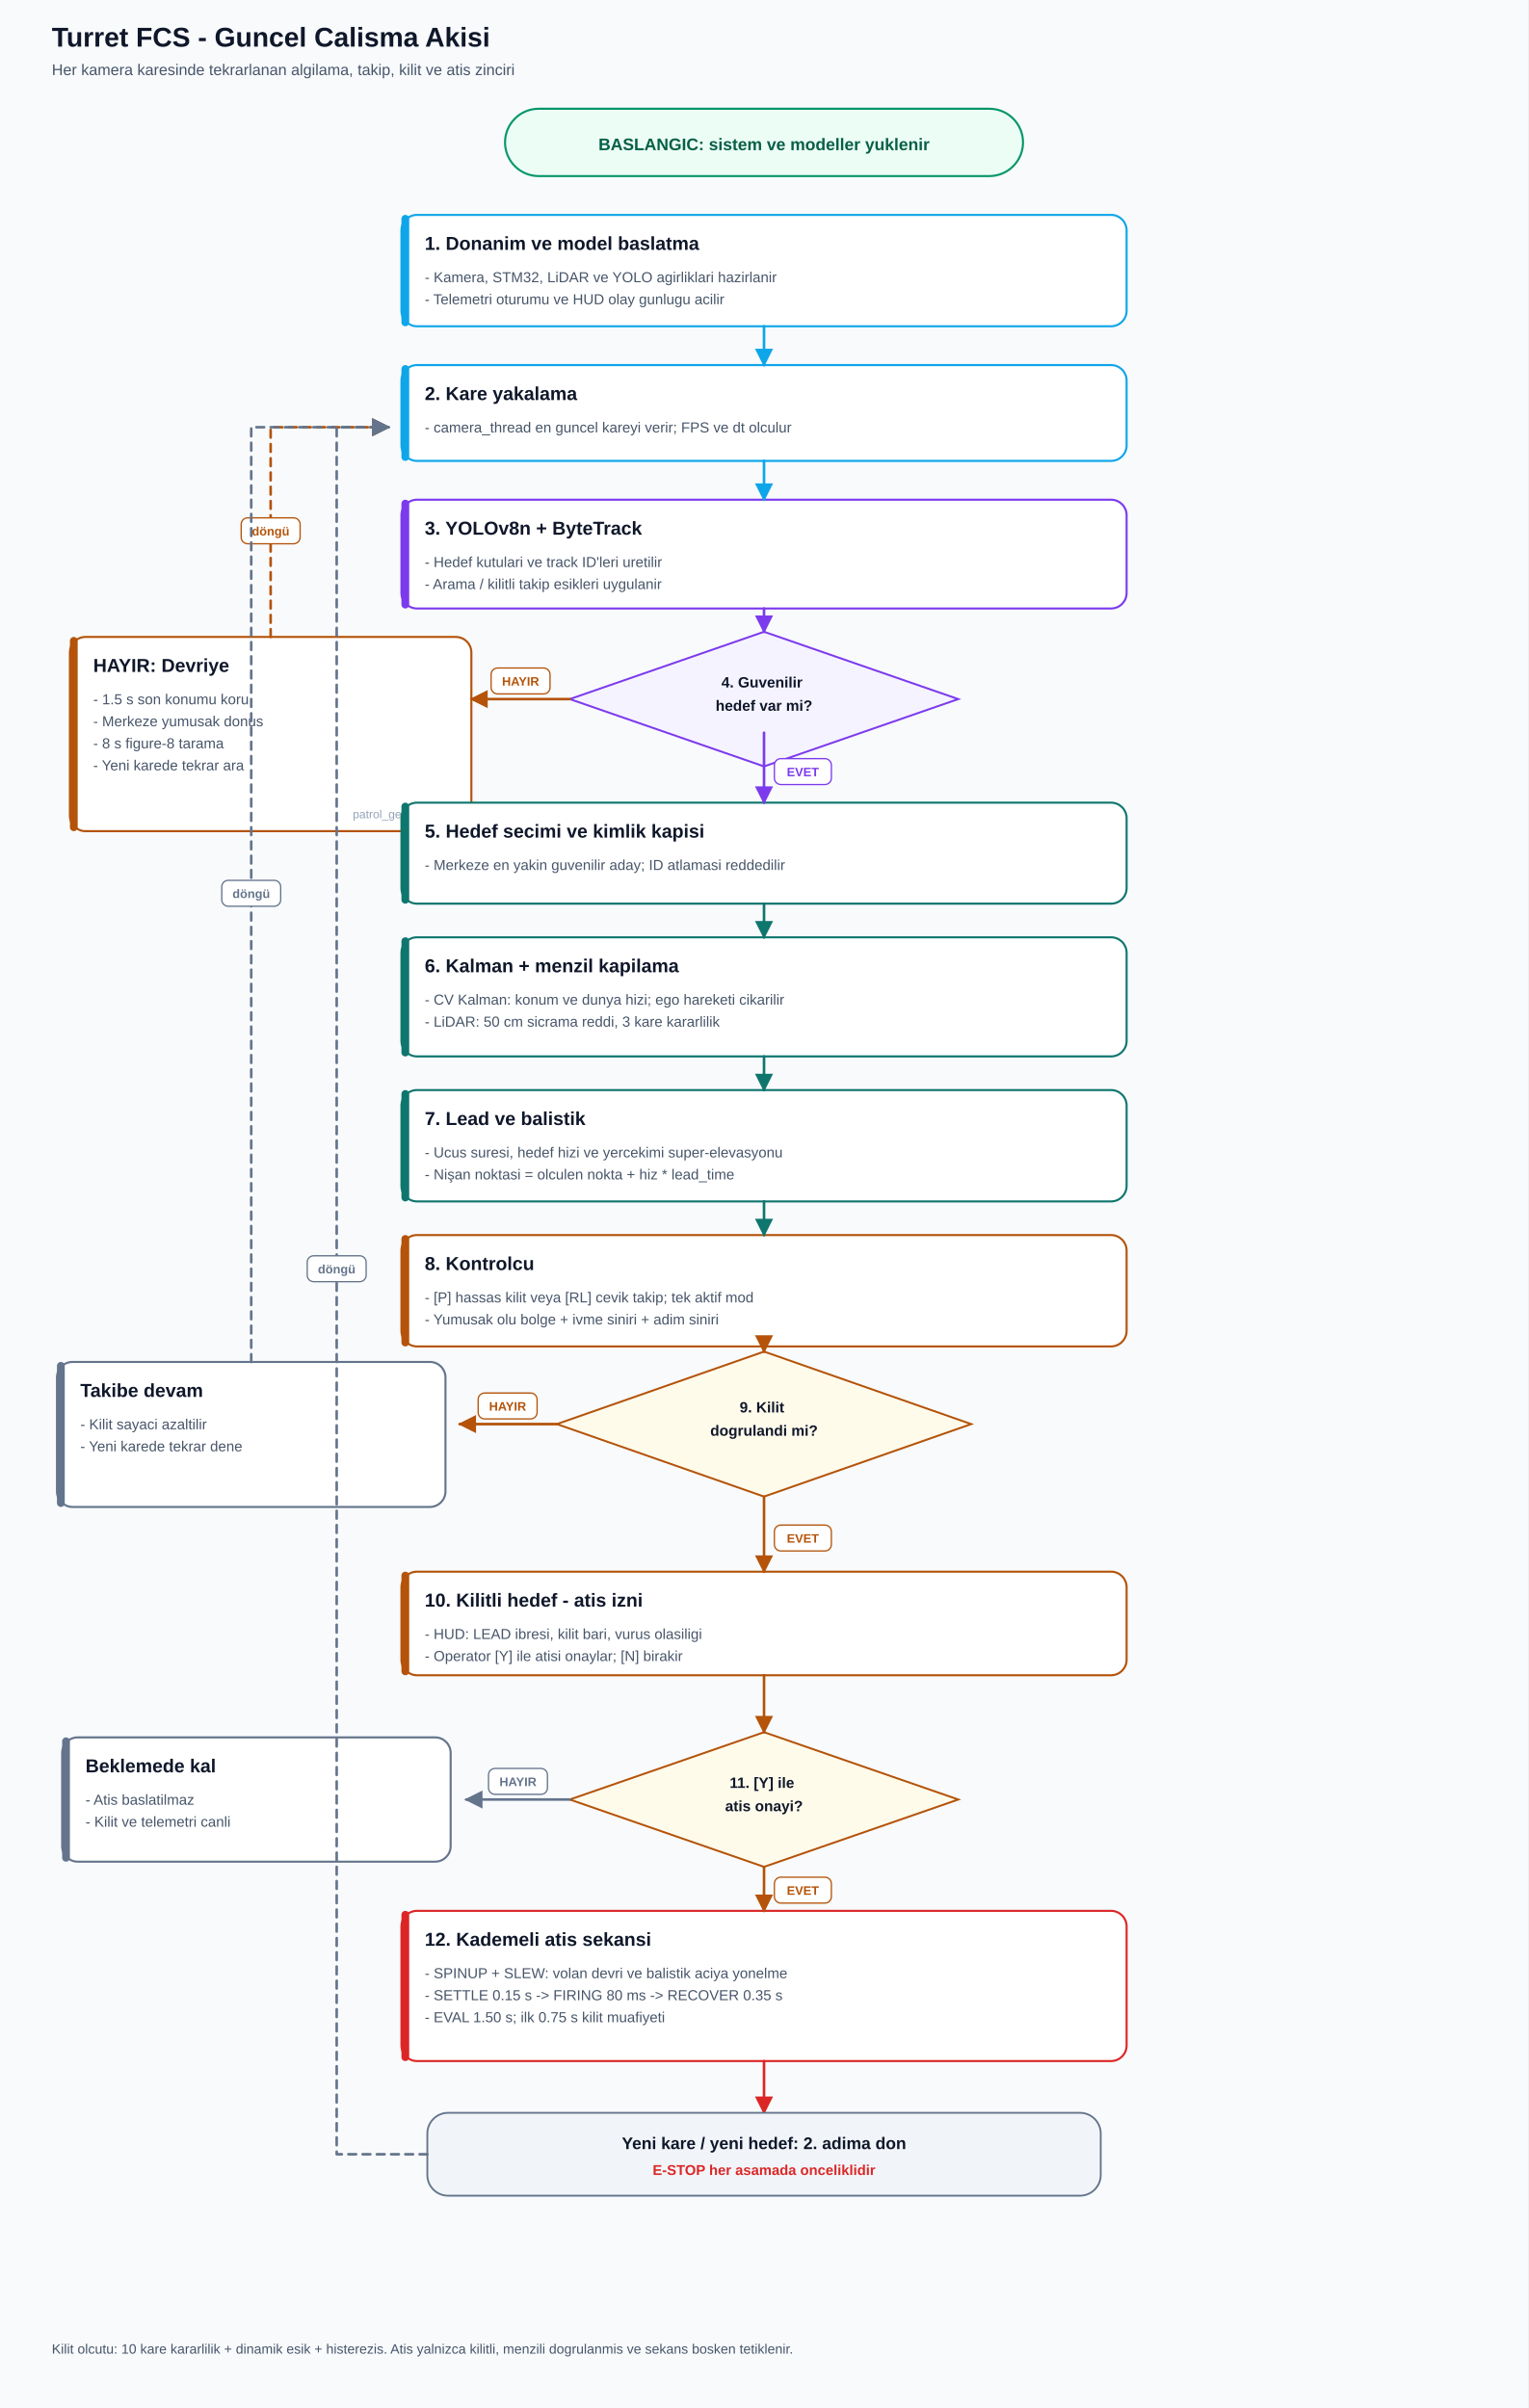
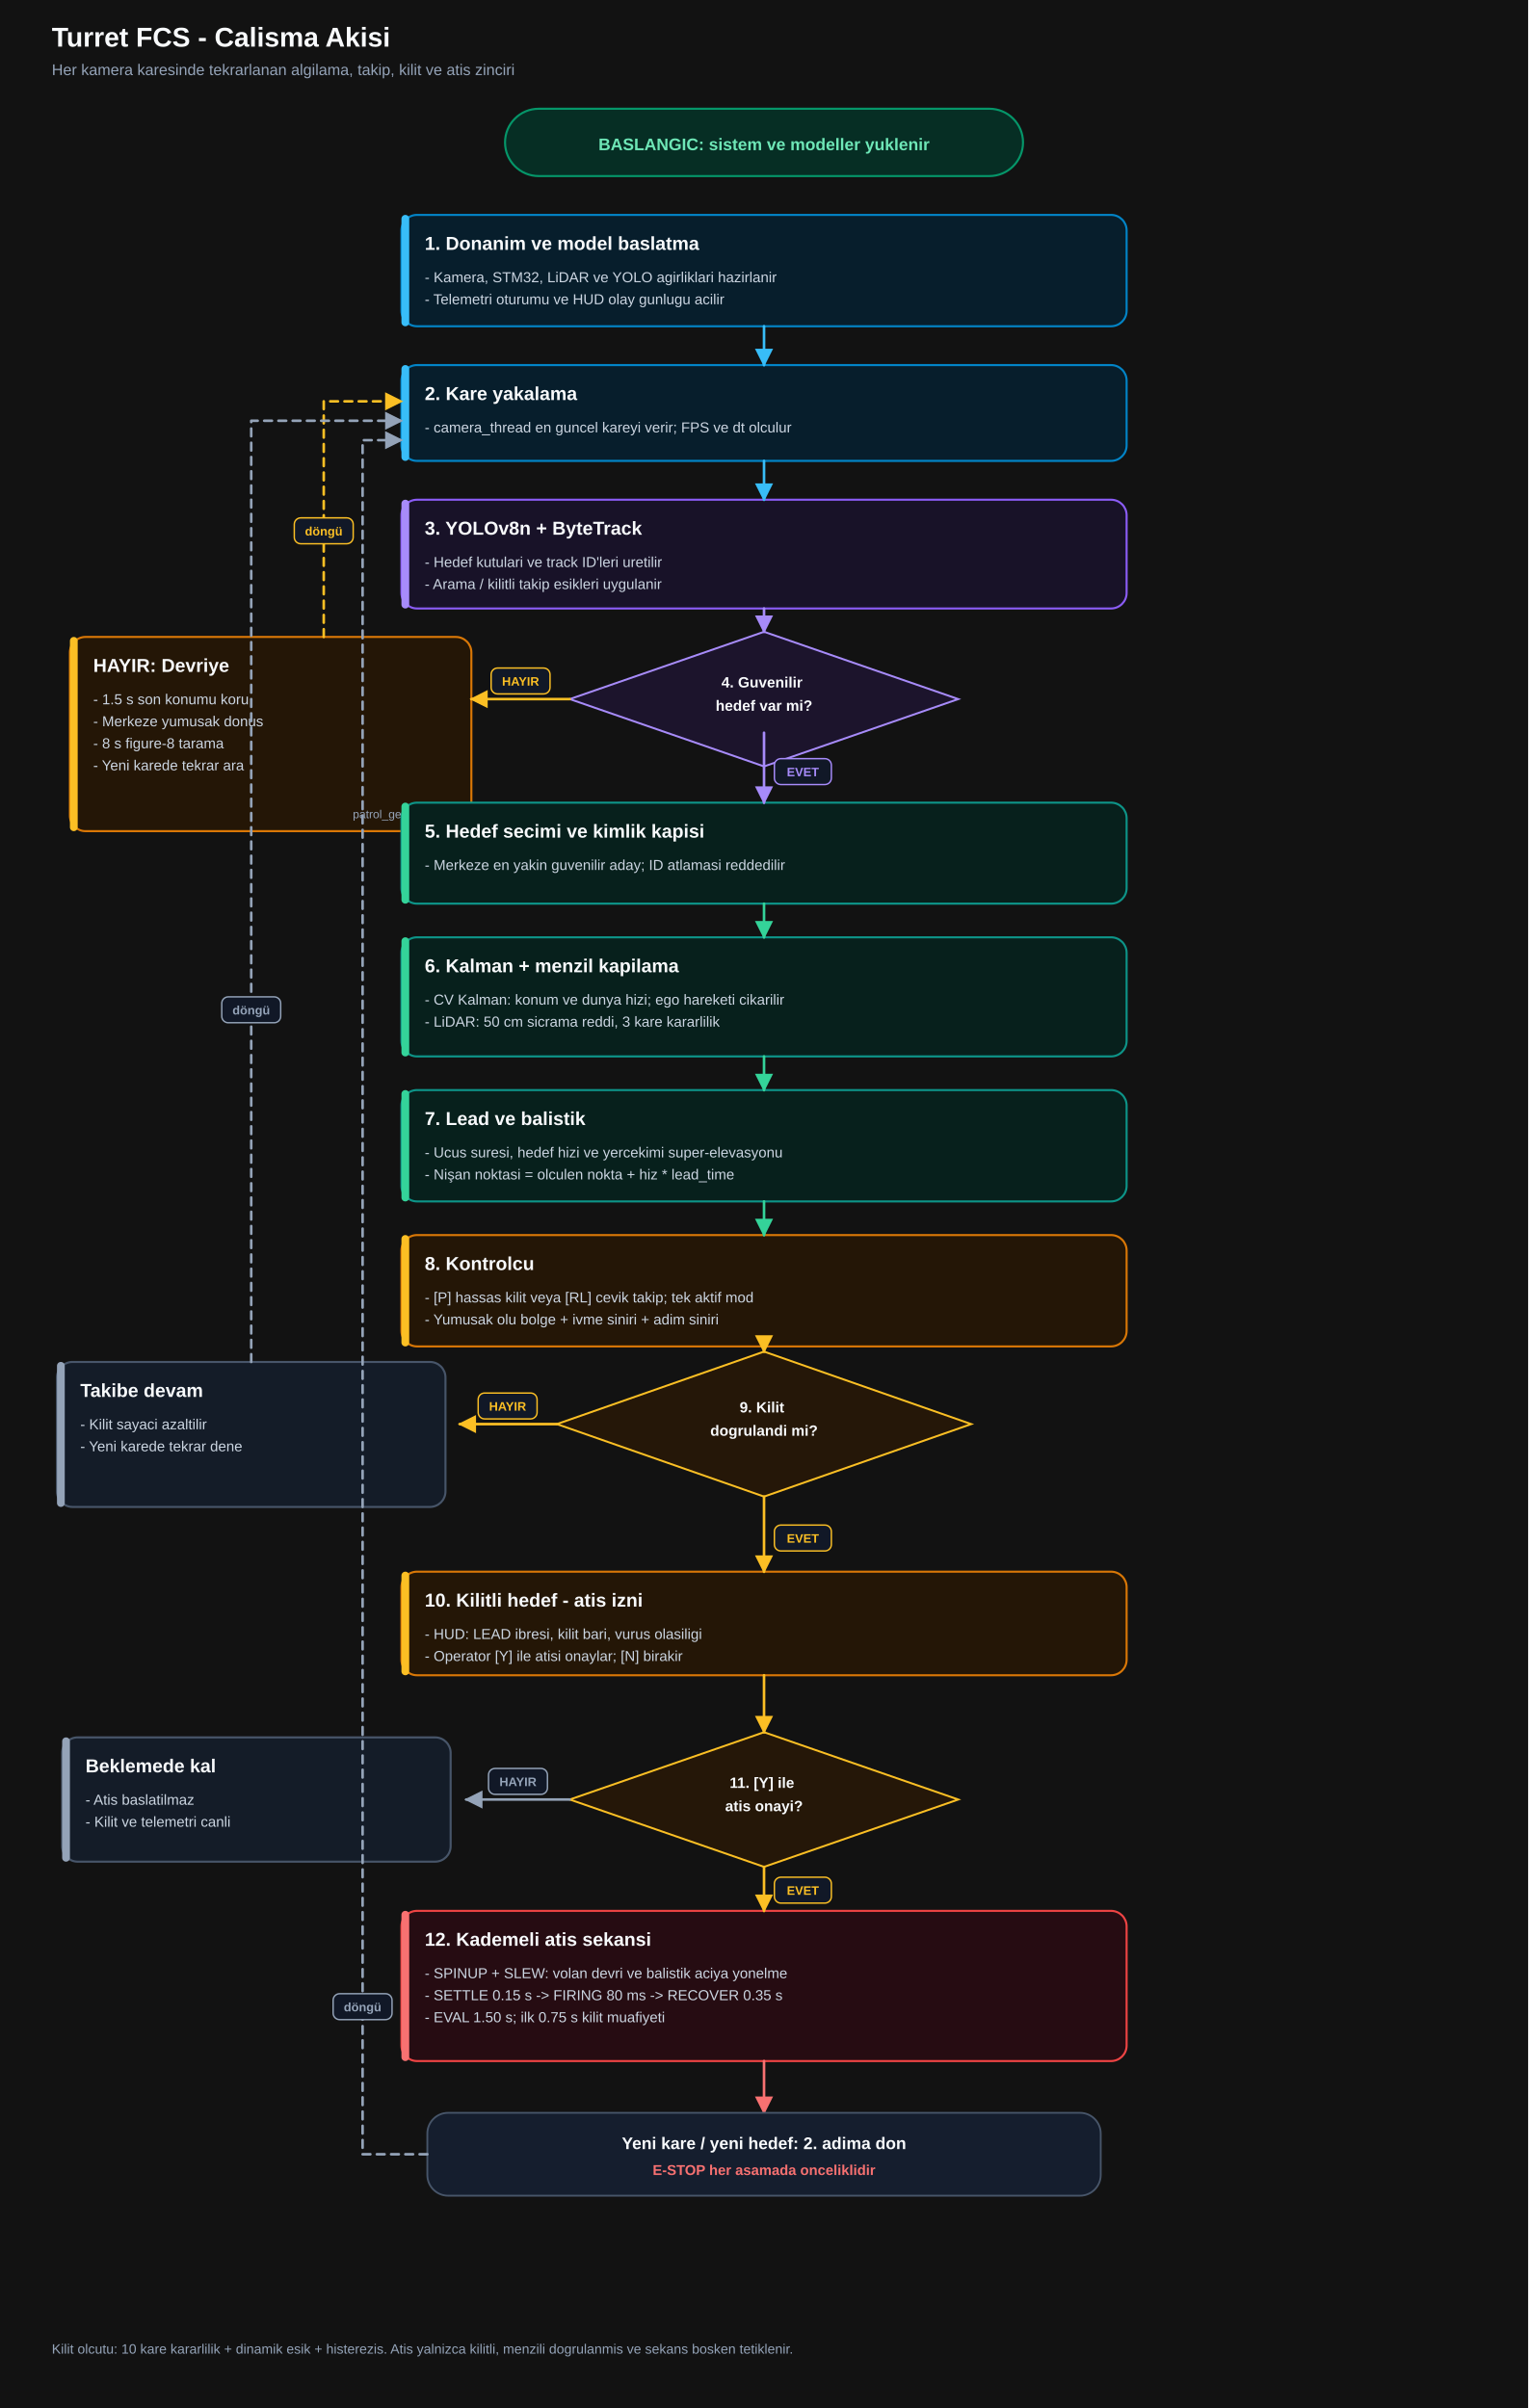
- <svg xmlns="http://www.w3.org/2000/svg" width="1180" height="1860" viewBox="0 0 1180 1860" role="img">
+ <svg xmlns="http://www.w3.org/2000/svg" style="background: #121212; background-color: #121212; color-scheme: dark;" width="1180" height="1860" viewBox="0 0 1180 1860" role="img">
  <defs>
-     <marker id="arrow-0ea5e9" viewBox="0 0 10 10" refX="9" refY="5" markerWidth="7" markerHeight="7" orient="auto-start-reverse">
-       <path d="M 0 0 L 10 5 L 0 10 z" fill="#0ea5e9" />
+     <marker id="arrow-38bdf8" viewBox="0 0 10 10" refX="9" refY="5" markerWidth="7" markerHeight="7" orient="auto-start-reverse">
+       <path d="M 0 0 L 10 5 L 0 10 z" fill="#38bdf8" />
    </marker>
-     <marker id="arrow-7c3aed" viewBox="0 0 10 10" refX="9" refY="5" markerWidth="7" markerHeight="7" orient="auto-start-reverse">
-       <path d="M 0 0 L 10 5 L 0 10 z" fill="#7c3aed" />
+     <marker id="arrow-a78bfa" viewBox="0 0 10 10" refX="9" refY="5" markerWidth="7" markerHeight="7" orient="auto-start-reverse">
+       <path d="M 0 0 L 10 5 L 0 10 z" fill="#a78bfa" />
    </marker>
-     <marker id="arrow-b45309" viewBox="0 0 10 10" refX="9" refY="5" markerWidth="7" markerHeight="7" orient="auto-start-reverse">
-       <path d="M 0 0 L 10 5 L 0 10 z" fill="#b45309" />
+     <marker id="arrow-fbbf24" viewBox="0 0 10 10" refX="9" refY="5" markerWidth="7" markerHeight="7" orient="auto-start-reverse">
+       <path d="M 0 0 L 10 5 L 0 10 z" fill="#fbbf24" />
    </marker>
-     <marker id="arrow-0f766e" viewBox="0 0 10 10" refX="9" refY="5" markerWidth="7" markerHeight="7" orient="auto-start-reverse">
-       <path d="M 0 0 L 10 5 L 0 10 z" fill="#0f766e" />
+     <marker id="arrow-34d399" viewBox="0 0 10 10" refX="9" refY="5" markerWidth="7" markerHeight="7" orient="auto-start-reverse">
+       <path d="M 0 0 L 10 5 L 0 10 z" fill="#34d399" />
    </marker>
-     <marker id="arrow-64748b" viewBox="0 0 10 10" refX="9" refY="5" markerWidth="7" markerHeight="7" orient="auto-start-reverse">
-       <path d="M 0 0 L 10 5 L 0 10 z" fill="#64748b" />
+     <marker id="arrow-94a3b8" viewBox="0 0 10 10" refX="9" refY="5" markerWidth="7" markerHeight="7" orient="auto-start-reverse">
+       <path d="M 0 0 L 10 5 L 0 10 z" fill="#94a3b8" />
    </marker>
-     <marker id="arrow-dc2626" viewBox="0 0 10 10" refX="9" refY="5" markerWidth="7" markerHeight="7" orient="auto-start-reverse">
-       <path d="M 0 0 L 10 5 L 0 10 z" fill="#dc2626" />
+     <marker id="arrow-f87171" viewBox="0 0 10 10" refX="9" refY="5" markerWidth="7" markerHeight="7" orient="auto-start-reverse">
+       <path d="M 0 0 L 10 5 L 0 10 z" fill="#f87171" />
    </marker>
  </defs>
-   <rect width="1180" height="1860" fill="#f8fafc" />
-   <text x="40" y="36" font-family="Segoe UI, Arial, sans-serif" font-size="21" fill="#0f172a" font-weight="bold" text-anchor="start" opacity="1.0">Turret FCS - Guncel Calisma Akisi</text>
-   <text x="40" y="58" font-family="Segoe UI, Arial, sans-serif" font-size="12" fill="#475569" font-weight="normal" text-anchor="start" opacity="1.0">Her kamera karesinde tekrarlanan algilama, takip, kilit ve atis zinciri</text>
-   <rect x="390" y="84" width="400" height="52" rx="26" ry="26" fill="#ecfdf5" stroke="#059669" stroke-width="1.6" opacity="1.0" />
-   <text x="590" y="116" font-family="Segoe UI, Arial, sans-serif" font-size="13" fill="#065f46" font-weight="bold" text-anchor="middle" opacity="1.0">BASLANGIC: sistem ve modeller yuklenir</text>
-   <rect x="310" y="166" width="560" height="86" rx="12" ry="12" fill="#ffffff" stroke="#0ea5e9" stroke-width="1.6" opacity="1.0" />
-   <rect x="310" y="166" width="6" height="86" rx="3" ry="3" fill="#0ea5e9" stroke="none" stroke-width="0" opacity="1.0" />
-   <text x="328" y="193" font-family="Segoe UI, Arial, sans-serif" font-size="14.5" fill="#0f172a" font-weight="bold" text-anchor="start" opacity="1.0">1. Donanim ve model baslatma</text>
-   <text x="328" y="218" font-family="Segoe UI, Arial, sans-serif" font-size="11.2" fill="#475569" font-weight="normal" text-anchor="start" opacity="1.0">- Kamera, STM32, LiDAR ve YOLO agirliklari hazirlanir</text>
-   <text x="328" y="235" font-family="Segoe UI, Arial, sans-serif" font-size="11.2" fill="#475569" font-weight="normal" text-anchor="start" opacity="1.0">- Telemetri oturumu ve HUD olay gunlugu acilir</text>
-   <rect x="310" y="282" width="560" height="74" rx="12" ry="12" fill="#ffffff" stroke="#0ea5e9" stroke-width="1.6" opacity="1.0" />
-   <rect x="310" y="282" width="6" height="74" rx="3" ry="3" fill="#0ea5e9" stroke="none" stroke-width="0" opacity="1.0" />
-   <text x="328" y="309" font-family="Segoe UI, Arial, sans-serif" font-size="14.5" fill="#0f172a" font-weight="bold" text-anchor="start" opacity="1.0">2. Kare yakalama</text>
-   <text x="328" y="334" font-family="Segoe UI, Arial, sans-serif" font-size="11.2" fill="#475569" font-weight="normal" text-anchor="start" opacity="1.0">- camera_thread en guncel kareyi verir; FPS ve dt olculur</text>
-   <rect x="310" y="386" width="560" height="84" rx="12" ry="12" fill="#ffffff" stroke="#7c3aed" stroke-width="1.6" opacity="1.0" />
-   <rect x="310" y="386" width="6" height="84" rx="3" ry="3" fill="#7c3aed" stroke="none" stroke-width="0" opacity="1.0" />
-   <text x="328" y="413" font-family="Segoe UI, Arial, sans-serif" font-size="14.5" fill="#0f172a" font-weight="bold" text-anchor="start" opacity="1.0">3. YOLOv8n + ByteTrack</text>
-   <text x="328" y="438" font-family="Segoe UI, Arial, sans-serif" font-size="11.2" fill="#475569" font-weight="normal" text-anchor="start" opacity="1.0">- Hedef kutulari ve track ID'leri uretilir</text>
-   <text x="328" y="455" font-family="Segoe UI, Arial, sans-serif" font-size="11.2" fill="#475569" font-weight="normal" text-anchor="start" opacity="1.0">- Arama / kilitli takip esikleri uygulanir</text>
-   <polygon points="590,488.0 740.0,540 590,592.0 440.0,540" fill="#f5f3ff" stroke="#7c3aed" stroke-width="1.5" />
-   <text x="590" y="531" font-family="Segoe UI, Arial, sans-serif" font-size="11.5" fill="#0f172a" font-weight="bold" text-anchor="middle">
+   <rect width="1180" height="1860" fill="#121212" />
+   <text x="40" y="36" font-family="Segoe UI, Arial, sans-serif" font-size="21" fill="#f8fafc" font-weight="bold" text-anchor="start" opacity="1.0">Turret FCS - Calisma Akisi</text>
+   <text x="40" y="58" font-family="Segoe UI, Arial, sans-serif" font-size="12" fill="#94a3b8" font-weight="normal" text-anchor="start" opacity="1.0">Her kamera karesinde tekrarlanan algilama, takip, kilit ve atis zinciri</text>
+   <rect x="390" y="84" width="400" height="52" rx="26" ry="26" fill="#062e24" stroke="#059669" stroke-width="1.6" opacity="1.0" />
+   <text x="590" y="116" font-family="Segoe UI, Arial, sans-serif" font-size="13" fill="#6ee7b7" font-weight="bold" text-anchor="middle" opacity="1.0">BASLANGIC: sistem ve modeller yuklenir</text>
+   <rect x="310" y="166" width="560" height="86" rx="12" ry="12" fill="#071e2c" stroke="#0284c7" stroke-width="1.6" opacity="1.0" />
+   <rect x="310" y="166" width="6" height="86" rx="3" ry="3" fill="#38bdf8" stroke="none" stroke-width="0" opacity="1.0" />
+   <text x="328" y="193" font-family="Segoe UI, Arial, sans-serif" font-size="14.5" fill="#f8fafc" font-weight="bold" text-anchor="start" opacity="1.0">1. Donanim ve model baslatma</text>
+   <text x="328" y="218" font-family="Segoe UI, Arial, sans-serif" font-size="11.2" fill="#cbd5e1" font-weight="normal" text-anchor="start" opacity="1.0">- Kamera, STM32, LiDAR ve YOLO agirliklari hazirlanir</text>
+   <text x="328" y="235" font-family="Segoe UI, Arial, sans-serif" font-size="11.2" fill="#cbd5e1" font-weight="normal" text-anchor="start" opacity="1.0">- Telemetri oturumu ve HUD olay gunlugu acilir</text>
+   <rect x="310" y="282" width="560" height="74" rx="12" ry="12" fill="#071e2c" stroke="#0284c7" stroke-width="1.6" opacity="1.0" />
+   <rect x="310" y="282" width="6" height="74" rx="3" ry="3" fill="#38bdf8" stroke="none" stroke-width="0" opacity="1.0" />
+   <text x="328" y="309" font-family="Segoe UI, Arial, sans-serif" font-size="14.5" fill="#f8fafc" font-weight="bold" text-anchor="start" opacity="1.0">2. Kare yakalama</text>
+   <text x="328" y="334" font-family="Segoe UI, Arial, sans-serif" font-size="11.2" fill="#cbd5e1" font-weight="normal" text-anchor="start" opacity="1.0">- camera_thread en guncel kareyi verir; FPS ve dt olculur</text>
+   <rect x="310" y="386" width="560" height="84" rx="12" ry="12" fill="#181228" stroke="#8b5cf6" stroke-width="1.6" opacity="1.0" />
+   <rect x="310" y="386" width="6" height="84" rx="3" ry="3" fill="#a78bfa" stroke="none" stroke-width="0" opacity="1.0" />
+   <text x="328" y="413" font-family="Segoe UI, Arial, sans-serif" font-size="14.5" fill="#f8fafc" font-weight="bold" text-anchor="start" opacity="1.0">3. YOLOv8n + ByteTrack</text>
+   <text x="328" y="438" font-family="Segoe UI, Arial, sans-serif" font-size="11.2" fill="#cbd5e1" font-weight="normal" text-anchor="start" opacity="1.0">- Hedef kutulari ve track ID'leri uretilir</text>
+   <text x="328" y="455" font-family="Segoe UI, Arial, sans-serif" font-size="11.2" fill="#cbd5e1" font-weight="normal" text-anchor="start" opacity="1.0">- Arama / kilitli takip esikleri uygulanir</text>
+   <polygon points="590,488.0 740.0,540 590,592.0 440.0,540" fill="#1c142c" stroke="#a78bfa" stroke-width="1.5" />
+   <text x="590" y="531" font-family="Segoe UI, Arial, sans-serif" font-size="11.5" fill="#f8fafc" font-weight="bold" text-anchor="middle">
    <tspan x="590" dy="0">4. Guvenilir</tspan>
    <tspan x="590" dy="18">hedef var mi?</tspan>
  </text>
-   <path d="M 590 252 L 590 282" fill="none" stroke="#0ea5e9" stroke-width="2.0" stroke-linecap="round" stroke-linejoin="round" marker-end="url(#arrow-0ea5e9)" />
-   <path d="M 590 356 L 590 386" fill="none" stroke="#0ea5e9" stroke-width="2.0" stroke-linecap="round" stroke-linejoin="round" marker-end="url(#arrow-0ea5e9)" />
-   <path d="M 590 470 L 590 488" fill="none" stroke="#7c3aed" stroke-width="2.0" stroke-linecap="round" stroke-linejoin="round" marker-end="url(#arrow-7c3aed)" />
-   <rect x="54" y="492" width="310" height="150" rx="12" ry="12" fill="#ffffff" stroke="#b45309" stroke-width="1.6" opacity="1.0" />
-   <rect x="54" y="492" width="6" height="150" rx="3" ry="3" fill="#b45309" stroke="none" stroke-width="0" opacity="1.0" />
-   <text x="72" y="519" font-family="Segoe UI, Arial, sans-serif" font-size="14.5" fill="#0f172a" font-weight="bold" text-anchor="start" opacity="1.0">HAYIR: Devriye</text>
-   <text x="72" y="544" font-family="Segoe UI, Arial, sans-serif" font-size="11.2" fill="#475569" font-weight="normal" text-anchor="start" opacity="1.0">- 1.5 s son konumu koru</text>
-   <text x="72" y="561" font-family="Segoe UI, Arial, sans-serif" font-size="11.2" fill="#475569" font-weight="normal" text-anchor="start" opacity="1.0">- Merkeze yumusak donus</text>
-   <text x="72" y="578" font-family="Segoe UI, Arial, sans-serif" font-size="11.2" fill="#475569" font-weight="normal" text-anchor="start" opacity="1.0">- 8 s figure-8 tarama</text>
-   <text x="72" y="595" font-family="Segoe UI, Arial, sans-serif" font-size="11.2" fill="#475569" font-weight="normal" text-anchor="start" opacity="1.0">- Yeni karede tekrar ara</text>
+   <path d="M 590 252 L 590 282" fill="none" stroke="#38bdf8" stroke-width="2.0" stroke-linecap="round" stroke-linejoin="round" marker-end="url(#arrow-38bdf8)" />
+   <path d="M 590 356 L 590 386" fill="none" stroke="#38bdf8" stroke-width="2.0" stroke-linecap="round" stroke-linejoin="round" marker-end="url(#arrow-38bdf8)" />
+   <path d="M 590 470 L 590 488" fill="none" stroke="#a78bfa" stroke-width="2.0" stroke-linecap="round" stroke-linejoin="round" marker-end="url(#arrow-a78bfa)" />
+   <rect x="54" y="492" width="310" height="150" rx="12" ry="12" fill="#241606" stroke="#d97706" stroke-width="1.6" opacity="1.0" />
+   <rect x="54" y="492" width="6" height="150" rx="3" ry="3" fill="#fbbf24" stroke="none" stroke-width="0" opacity="1.0" />
+   <text x="72" y="519" font-family="Segoe UI, Arial, sans-serif" font-size="14.5" fill="#f8fafc" font-weight="bold" text-anchor="start" opacity="1.0">HAYIR: Devriye</text>
+   <text x="72" y="544" font-family="Segoe UI, Arial, sans-serif" font-size="11.2" fill="#cbd5e1" font-weight="normal" text-anchor="start" opacity="1.0">- 1.5 s son konumu koru</text>
+   <text x="72" y="561" font-family="Segoe UI, Arial, sans-serif" font-size="11.2" fill="#cbd5e1" font-weight="normal" text-anchor="start" opacity="1.0">- Merkeze yumusak donus</text>
+   <text x="72" y="578" font-family="Segoe UI, Arial, sans-serif" font-size="11.2" fill="#cbd5e1" font-weight="normal" text-anchor="start" opacity="1.0">- 8 s figure-8 tarama</text>
+   <text x="72" y="595" font-family="Segoe UI, Arial, sans-serif" font-size="11.2" fill="#cbd5e1" font-weight="normal" text-anchor="start" opacity="1.0">- Yeni karede tekrar ara</text>
  <text x="350" y="632" font-family="Segoe UI, Arial, sans-serif" font-size="9" fill="#94a3b8" font-weight="normal" text-anchor="end" opacity="1.0">patrol_generator.py</text>
-   <path d="M 440 540 L 364 540" fill="none" stroke="#b45309" stroke-width="2.0" stroke-linecap="round" stroke-linejoin="round" marker-end="url(#arrow-b45309)" />
-   <rect x="379.25" y="516" width="45.5" height="20" rx="5" ry="5" fill="#ffffff" stroke="#b45309" stroke-width="1.0" opacity="1.0" />
-   <text x="402" y="529.6" font-family="Segoe UI, Arial, sans-serif" font-size="9.5" fill="#b45309" font-weight="bold" text-anchor="middle" opacity="1.0">HAYIR</text>
-   <path d="M 209 492 L 209 330 L 300 330" fill="none" stroke="#b45309" stroke-width="2.0" stroke-linecap="round" stroke-linejoin="round" stroke-dasharray="6 5" marker-end="url(#arrow-b45309)" />
-   <rect x="186.25" y="400" width="45.5" height="20" rx="5" ry="5" fill="#ffffff" stroke="#b45309" stroke-width="1.0" opacity="1.0" />
-   <text x="209" y="413.6" font-family="Segoe UI, Arial, sans-serif" font-size="9.5" fill="#b45309" font-weight="bold" text-anchor="middle" opacity="1.0">döngü</text>
-   <rect x="310" y="620" width="560" height="78" rx="12" ry="12" fill="#ffffff" stroke="#0f766e" stroke-width="1.6" opacity="1.0" />
-   <rect x="310" y="620" width="6" height="78" rx="3" ry="3" fill="#0f766e" stroke="none" stroke-width="0" opacity="1.0" />
-   <text x="328" y="647" font-family="Segoe UI, Arial, sans-serif" font-size="14.5" fill="#0f172a" font-weight="bold" text-anchor="start" opacity="1.0">5. Hedef secimi ve kimlik kapisi</text>
-   <text x="328" y="672" font-family="Segoe UI, Arial, sans-serif" font-size="11.2" fill="#475569" font-weight="normal" text-anchor="start" opacity="1.0">- Merkeze en yakin guvenilir aday; ID atlamasi reddedilir</text>
-   <rect x="310" y="724" width="560" height="92" rx="12" ry="12" fill="#ffffff" stroke="#0f766e" stroke-width="1.6" opacity="1.0" />
-   <rect x="310" y="724" width="6" height="92" rx="3" ry="3" fill="#0f766e" stroke="none" stroke-width="0" opacity="1.0" />
-   <text x="328" y="751" font-family="Segoe UI, Arial, sans-serif" font-size="14.5" fill="#0f172a" font-weight="bold" text-anchor="start" opacity="1.0">6. Kalman + menzil kapilama</text>
-   <text x="328" y="776" font-family="Segoe UI, Arial, sans-serif" font-size="11.2" fill="#475569" font-weight="normal" text-anchor="start" opacity="1.0">- CV Kalman: konum ve dunya hizi; ego hareketi cikarilir</text>
-   <text x="328" y="793" font-family="Segoe UI, Arial, sans-serif" font-size="11.2" fill="#475569" font-weight="normal" text-anchor="start" opacity="1.0">- LiDAR: 50 cm sicrama reddi, 3 kare kararlilik</text>
-   <rect x="310" y="842" width="560" height="86" rx="12" ry="12" fill="#ffffff" stroke="#0f766e" stroke-width="1.6" opacity="1.0" />
-   <rect x="310" y="842" width="6" height="86" rx="3" ry="3" fill="#0f766e" stroke="none" stroke-width="0" opacity="1.0" />
-   <text x="328" y="869" font-family="Segoe UI, Arial, sans-serif" font-size="14.5" fill="#0f172a" font-weight="bold" text-anchor="start" opacity="1.0">7. Lead ve balistik</text>
-   <text x="328" y="894" font-family="Segoe UI, Arial, sans-serif" font-size="11.2" fill="#475569" font-weight="normal" text-anchor="start" opacity="1.0">- Ucus suresi, hedef hizi ve yercekimi super-elevasyonu</text>
-   <text x="328" y="911" font-family="Segoe UI, Arial, sans-serif" font-size="11.2" fill="#475569" font-weight="normal" text-anchor="start" opacity="1.0">- Nişan noktasi = olculen nokta + hiz * lead_time</text>
-   <rect x="310" y="954" width="560" height="86" rx="12" ry="12" fill="#ffffff" stroke="#b45309" stroke-width="1.6" opacity="1.0" />
-   <rect x="310" y="954" width="6" height="86" rx="3" ry="3" fill="#b45309" stroke="none" stroke-width="0" opacity="1.0" />
-   <text x="328" y="981" font-family="Segoe UI, Arial, sans-serif" font-size="14.5" fill="#0f172a" font-weight="bold" text-anchor="start" opacity="1.0">8. Kontrolcu</text>
-   <text x="328" y="1006" font-family="Segoe UI, Arial, sans-serif" font-size="11.2" fill="#475569" font-weight="normal" text-anchor="start" opacity="1.0">- [P] hassas kilit veya [RL] cevik takip; tek aktif mod</text>
-   <text x="328" y="1023" font-family="Segoe UI, Arial, sans-serif" font-size="11.2" fill="#475569" font-weight="normal" text-anchor="start" opacity="1.0">- Yumusak olu bolge + ivme siniri + adim siniri</text>
-   <path d="M 590 566 L 590 620" fill="none" stroke="#7c3aed" stroke-width="2.0" stroke-linecap="round" stroke-linejoin="round" marker-end="url(#arrow-7c3aed)" />
-   <rect x="598.0" y="586" width="44" height="20" rx="5" ry="5" fill="#ffffff" stroke="#7c3aed" stroke-width="1.0" opacity="1.0" />
-   <text x="620" y="599.6" font-family="Segoe UI, Arial, sans-serif" font-size="9.5" fill="#7c3aed" font-weight="bold" text-anchor="middle" opacity="1.0">EVET</text>
-   <path d="M 590 698 L 590 724" fill="none" stroke="#0f766e" stroke-width="2.0" stroke-linecap="round" stroke-linejoin="round" marker-end="url(#arrow-0f766e)" />
-   <path d="M 590 816 L 590 842" fill="none" stroke="#0f766e" stroke-width="2.0" stroke-linecap="round" stroke-linejoin="round" marker-end="url(#arrow-0f766e)" />
-   <path d="M 590 928 L 590 954" fill="none" stroke="#0f766e" stroke-width="2.0" stroke-linecap="round" stroke-linejoin="round" marker-end="url(#arrow-0f766e)" />
-   <polygon points="590,1044.0 750.0,1100 590,1156.0 430.0,1100" fill="#fffbeb" stroke="#b45309" stroke-width="1.5" />
-   <text x="590" y="1091" font-family="Segoe UI, Arial, sans-serif" font-size="11.5" fill="#0f172a" font-weight="bold" text-anchor="middle">
+   <path d="M 440 540 L 364 540" fill="none" stroke="#fbbf24" stroke-width="2.0" stroke-linecap="round" stroke-linejoin="round" marker-end="url(#arrow-fbbf24)" />
+   <rect x="379.25" y="516" width="45.5" height="20" rx="5" ry="5" fill="#111827" stroke="#fbbf24" stroke-width="1.1" opacity="1.0" />
+   <text x="402" y="529.6" font-family="Segoe UI, Arial, sans-serif" font-size="9.5" fill="#fbbf24" font-weight="bold" text-anchor="middle" opacity="1.0">HAYIR</text>
+   <path d="M 250 492 L 250 310 L 310 310" fill="none" stroke="#fbbf24" stroke-width="2.0" stroke-linecap="round" stroke-linejoin="round" stroke-dasharray="6 5" marker-end="url(#arrow-fbbf24)" />
+   <rect x="227.25" y="400" width="45.5" height="20" rx="5" ry="5" fill="#111827" stroke="#fbbf24" stroke-width="1.1" opacity="1.0" />
+   <text x="250" y="413.6" font-family="Segoe UI, Arial, sans-serif" font-size="9.5" fill="#fbbf24" font-weight="bold" text-anchor="middle" opacity="1.0">döngü</text>
+   <rect x="310" y="620" width="560" height="78" rx="12" ry="12" fill="#07201c" stroke="#0d9488" stroke-width="1.6" opacity="1.0" />
+   <rect x="310" y="620" width="6" height="78" rx="3" ry="3" fill="#34d399" stroke="none" stroke-width="0" opacity="1.0" />
+   <text x="328" y="647" font-family="Segoe UI, Arial, sans-serif" font-size="14.5" fill="#f8fafc" font-weight="bold" text-anchor="start" opacity="1.0">5. Hedef secimi ve kimlik kapisi</text>
+   <text x="328" y="672" font-family="Segoe UI, Arial, sans-serif" font-size="11.2" fill="#cbd5e1" font-weight="normal" text-anchor="start" opacity="1.0">- Merkeze en yakin guvenilir aday; ID atlamasi reddedilir</text>
+   <rect x="310" y="724" width="560" height="92" rx="12" ry="12" fill="#07201c" stroke="#0d9488" stroke-width="1.6" opacity="1.0" />
+   <rect x="310" y="724" width="6" height="92" rx="3" ry="3" fill="#34d399" stroke="none" stroke-width="0" opacity="1.0" />
+   <text x="328" y="751" font-family="Segoe UI, Arial, sans-serif" font-size="14.5" fill="#f8fafc" font-weight="bold" text-anchor="start" opacity="1.0">6. Kalman + menzil kapilama</text>
+   <text x="328" y="776" font-family="Segoe UI, Arial, sans-serif" font-size="11.2" fill="#cbd5e1" font-weight="normal" text-anchor="start" opacity="1.0">- CV Kalman: konum ve dunya hizi; ego hareketi cikarilir</text>
+   <text x="328" y="793" font-family="Segoe UI, Arial, sans-serif" font-size="11.2" fill="#cbd5e1" font-weight="normal" text-anchor="start" opacity="1.0">- LiDAR: 50 cm sicrama reddi, 3 kare kararlilik</text>
+   <rect x="310" y="842" width="560" height="86" rx="12" ry="12" fill="#07201c" stroke="#0d9488" stroke-width="1.6" opacity="1.0" />
+   <rect x="310" y="842" width="6" height="86" rx="3" ry="3" fill="#34d399" stroke="none" stroke-width="0" opacity="1.0" />
+   <text x="328" y="869" font-family="Segoe UI, Arial, sans-serif" font-size="14.5" fill="#f8fafc" font-weight="bold" text-anchor="start" opacity="1.0">7. Lead ve balistik</text>
+   <text x="328" y="894" font-family="Segoe UI, Arial, sans-serif" font-size="11.2" fill="#cbd5e1" font-weight="normal" text-anchor="start" opacity="1.0">- Ucus suresi, hedef hizi ve yercekimi super-elevasyonu</text>
+   <text x="328" y="911" font-family="Segoe UI, Arial, sans-serif" font-size="11.2" fill="#cbd5e1" font-weight="normal" text-anchor="start" opacity="1.0">- Nişan noktasi = olculen nokta + hiz * lead_time</text>
+   <rect x="310" y="954" width="560" height="86" rx="12" ry="12" fill="#241606" stroke="#d97706" stroke-width="1.6" opacity="1.0" />
+   <rect x="310" y="954" width="6" height="86" rx="3" ry="3" fill="#fbbf24" stroke="none" stroke-width="0" opacity="1.0" />
+   <text x="328" y="981" font-family="Segoe UI, Arial, sans-serif" font-size="14.5" fill="#f8fafc" font-weight="bold" text-anchor="start" opacity="1.0">8. Kontrolcu</text>
+   <text x="328" y="1006" font-family="Segoe UI, Arial, sans-serif" font-size="11.2" fill="#cbd5e1" font-weight="normal" text-anchor="start" opacity="1.0">- [P] hassas kilit veya [RL] cevik takip; tek aktif mod</text>
+   <text x="328" y="1023" font-family="Segoe UI, Arial, sans-serif" font-size="11.2" fill="#cbd5e1" font-weight="normal" text-anchor="start" opacity="1.0">- Yumusak olu bolge + ivme siniri + adim siniri</text>
+   <path d="M 590 566 L 590 620" fill="none" stroke="#a78bfa" stroke-width="2.0" stroke-linecap="round" stroke-linejoin="round" marker-end="url(#arrow-a78bfa)" />
+   <rect x="598.0" y="586" width="44" height="20" rx="5" ry="5" fill="#111827" stroke="#a78bfa" stroke-width="1.1" opacity="1.0" />
+   <text x="620" y="599.6" font-family="Segoe UI, Arial, sans-serif" font-size="9.5" fill="#a78bfa" font-weight="bold" text-anchor="middle" opacity="1.0">EVET</text>
+   <path d="M 590 698 L 590 724" fill="none" stroke="#34d399" stroke-width="2.0" stroke-linecap="round" stroke-linejoin="round" marker-end="url(#arrow-34d399)" />
+   <path d="M 590 816 L 590 842" fill="none" stroke="#34d399" stroke-width="2.0" stroke-linecap="round" stroke-linejoin="round" marker-end="url(#arrow-34d399)" />
+   <path d="M 590 928 L 590 954" fill="none" stroke="#34d399" stroke-width="2.0" stroke-linecap="round" stroke-linejoin="round" marker-end="url(#arrow-34d399)" />
+   <polygon points="590,1044.0 750.0,1100 590,1156.0 430.0,1100" fill="#251708" stroke="#fbbf24" stroke-width="1.5" />
+   <text x="590" y="1091" font-family="Segoe UI, Arial, sans-serif" font-size="11.5" fill="#f8fafc" font-weight="bold" text-anchor="middle">
    <tspan x="590" dy="0">9. Kilit</tspan>
    <tspan x="590" dy="18">dogrulandi mi?</tspan>
  </text>
-   <path d="M 590 1040 L 590 1044" fill="none" stroke="#b45309" stroke-width="2.0" stroke-linecap="round" stroke-linejoin="round" marker-end="url(#arrow-b45309)" />
-   <path d="M 430 1100 L 355 1100" fill="none" stroke="#b45309" stroke-width="2.0" stroke-linecap="round" stroke-linejoin="round" marker-end="url(#arrow-b45309)" />
-   <rect x="369.25" y="1076" width="45.5" height="20" rx="5" ry="5" fill="#ffffff" stroke="#b45309" stroke-width="1.0" opacity="1.0" />
-   <text x="392" y="1089.6" font-family="Segoe UI, Arial, sans-serif" font-size="9.5" fill="#b45309" font-weight="bold" text-anchor="middle" opacity="1.0">HAYIR</text>
-   <rect x="44" y="1052" width="300" height="112" rx="12" ry="12" fill="#ffffff" stroke="#64748b" stroke-width="1.6" opacity="1.0" />
-   <rect x="44" y="1052" width="6" height="112" rx="3" ry="3" fill="#64748b" stroke="none" stroke-width="0" opacity="1.0" />
-   <text x="62" y="1079" font-family="Segoe UI, Arial, sans-serif" font-size="14.5" fill="#0f172a" font-weight="bold" text-anchor="start" opacity="1.0">Takibe devam</text>
-   <text x="62" y="1104" font-family="Segoe UI, Arial, sans-serif" font-size="11.2" fill="#475569" font-weight="normal" text-anchor="start" opacity="1.0">- Kilit sayaci azaltilir</text>
-   <text x="62" y="1121" font-family="Segoe UI, Arial, sans-serif" font-size="11.2" fill="#475569" font-weight="normal" text-anchor="start" opacity="1.0">- Yeni karede tekrar dene</text>
-   <path d="M 194 1052 L 194 330 L 300 330" fill="none" stroke="#64748b" stroke-width="2.0" stroke-linecap="round" stroke-linejoin="round" stroke-dasharray="6 5" marker-end="url(#arrow-64748b)" />
-   <rect x="171.25" y="680" width="45.5" height="20" rx="5" ry="5" fill="#ffffff" stroke="#64748b" stroke-width="1.0" opacity="1.0" />
-   <text x="194" y="693.6" font-family="Segoe UI, Arial, sans-serif" font-size="9.5" fill="#64748b" font-weight="bold" text-anchor="middle" opacity="1.0">döngü</text>
-   <rect x="310" y="1214" width="560" height="80" rx="12" ry="12" fill="#ffffff" stroke="#b45309" stroke-width="1.6" opacity="1.0" />
-   <rect x="310" y="1214" width="6" height="80" rx="3" ry="3" fill="#b45309" stroke="none" stroke-width="0" opacity="1.0" />
-   <text x="328" y="1241" font-family="Segoe UI, Arial, sans-serif" font-size="14.5" fill="#0f172a" font-weight="bold" text-anchor="start" opacity="1.0">10. Kilitli hedef - atis izni</text>
-   <text x="328" y="1266" font-family="Segoe UI, Arial, sans-serif" font-size="11.2" fill="#475569" font-weight="normal" text-anchor="start" opacity="1.0">- HUD: LEAD ibresi, kilit bari, vurus olasiligi</text>
-   <text x="328" y="1283" font-family="Segoe UI, Arial, sans-serif" font-size="11.2" fill="#475569" font-weight="normal" text-anchor="start" opacity="1.0">- Operator [Y] ile atisi onaylar; [N] birakir</text>
-   <polygon points="590,1338.0 740.0,1390 590,1442.0 440.0,1390" fill="#fffbeb" stroke="#b45309" stroke-width="1.5" />
-   <text x="590" y="1381" font-family="Segoe UI, Arial, sans-serif" font-size="11.5" fill="#0f172a" font-weight="bold" text-anchor="middle">
+   <path d="M 590 1040 L 590 1044" fill="none" stroke="#fbbf24" stroke-width="2.0" stroke-linecap="round" stroke-linejoin="round" marker-end="url(#arrow-fbbf24)" />
+   <path d="M 430 1100 L 355 1100" fill="none" stroke="#fbbf24" stroke-width="2.0" stroke-linecap="round" stroke-linejoin="round" marker-end="url(#arrow-fbbf24)" />
+   <rect x="369.25" y="1076" width="45.5" height="20" rx="5" ry="5" fill="#111827" stroke="#fbbf24" stroke-width="1.1" opacity="1.0" />
+   <text x="392" y="1089.6" font-family="Segoe UI, Arial, sans-serif" font-size="9.5" fill="#fbbf24" font-weight="bold" text-anchor="middle" opacity="1.0">HAYIR</text>
+   <rect x="44" y="1052" width="300" height="112" rx="12" ry="12" fill="#141c28" stroke="#475569" stroke-width="1.6" opacity="1.0" />
+   <rect x="44" y="1052" width="6" height="112" rx="3" ry="3" fill="#94a3b8" stroke="none" stroke-width="0" opacity="1.0" />
+   <text x="62" y="1079" font-family="Segoe UI, Arial, sans-serif" font-size="14.5" fill="#f8fafc" font-weight="bold" text-anchor="start" opacity="1.0">Takibe devam</text>
+   <text x="62" y="1104" font-family="Segoe UI, Arial, sans-serif" font-size="11.2" fill="#cbd5e1" font-weight="normal" text-anchor="start" opacity="1.0">- Kilit sayaci azaltilir</text>
+   <text x="62" y="1121" font-family="Segoe UI, Arial, sans-serif" font-size="11.2" fill="#cbd5e1" font-weight="normal" text-anchor="start" opacity="1.0">- Yeni karede tekrar dene</text>
+   <path d="M 194 1052 L 194 325 L 310 325" fill="none" stroke="#94a3b8" stroke-width="2.0" stroke-linecap="round" stroke-linejoin="round" stroke-dasharray="6 5" marker-end="url(#arrow-94a3b8)" />
+   <rect x="171.25" y="770" width="45.5" height="20" rx="5" ry="5" fill="#111827" stroke="#94a3b8" stroke-width="1.1" opacity="1.0" />
+   <text x="194" y="783.6" font-family="Segoe UI, Arial, sans-serif" font-size="9.5" fill="#94a3b8" font-weight="bold" text-anchor="middle" opacity="1.0">döngü</text>
+   <rect x="310" y="1214" width="560" height="80" rx="12" ry="12" fill="#241606" stroke="#d97706" stroke-width="1.6" opacity="1.0" />
+   <rect x="310" y="1214" width="6" height="80" rx="3" ry="3" fill="#fbbf24" stroke="none" stroke-width="0" opacity="1.0" />
+   <text x="328" y="1241" font-family="Segoe UI, Arial, sans-serif" font-size="14.5" fill="#f8fafc" font-weight="bold" text-anchor="start" opacity="1.0">10. Kilitli hedef - atis izni</text>
+   <text x="328" y="1266" font-family="Segoe UI, Arial, sans-serif" font-size="11.2" fill="#cbd5e1" font-weight="normal" text-anchor="start" opacity="1.0">- HUD: LEAD ibresi, kilit bari, vurus olasiligi</text>
+   <text x="328" y="1283" font-family="Segoe UI, Arial, sans-serif" font-size="11.2" fill="#cbd5e1" font-weight="normal" text-anchor="start" opacity="1.0">- Operator [Y] ile atisi onaylar; [N] birakir</text>
+   <polygon points="590,1338.0 740.0,1390 590,1442.0 440.0,1390" fill="#251708" stroke="#fbbf24" stroke-width="1.5" />
+   <text x="590" y="1381" font-family="Segoe UI, Arial, sans-serif" font-size="11.5" fill="#f8fafc" font-weight="bold" text-anchor="middle">
    <tspan x="590" dy="0">11. [Y] ile</tspan>
    <tspan x="590" dy="18">atis onayi?</tspan>
  </text>
-   <path d="M 590 1156 L 590 1214" fill="none" stroke="#b45309" stroke-width="2.0" stroke-linecap="round" stroke-linejoin="round" marker-end="url(#arrow-b45309)" />
-   <rect x="598.0" y="1178" width="44" height="20" rx="5" ry="5" fill="#ffffff" stroke="#b45309" stroke-width="1.0" opacity="1.0" />
-   <text x="620" y="1191.6" font-family="Segoe UI, Arial, sans-serif" font-size="9.5" fill="#b45309" font-weight="bold" text-anchor="middle" opacity="1.0">EVET</text>
-   <path d="M 590 1294 L 590 1338" fill="none" stroke="#b45309" stroke-width="2.0" stroke-linecap="round" stroke-linejoin="round" marker-end="url(#arrow-b45309)" />
-   <path d="M 440 1390 L 360 1390" fill="none" stroke="#64748b" stroke-width="2.0" stroke-linecap="round" stroke-linejoin="round" marker-end="url(#arrow-64748b)" />
-   <rect x="377.25" y="1366" width="45.5" height="20" rx="5" ry="5" fill="#ffffff" stroke="#64748b" stroke-width="1.0" opacity="1.0" />
-   <text x="400" y="1379.6" font-family="Segoe UI, Arial, sans-serif" font-size="9.5" fill="#64748b" font-weight="bold" text-anchor="middle" opacity="1.0">HAYIR</text>
-   <rect x="48" y="1342" width="300" height="96" rx="12" ry="12" fill="#ffffff" stroke="#64748b" stroke-width="1.6" opacity="1.0" />
-   <rect x="48" y="1342" width="6" height="96" rx="3" ry="3" fill="#64748b" stroke="none" stroke-width="0" opacity="1.0" />
-   <text x="66" y="1369" font-family="Segoe UI, Arial, sans-serif" font-size="14.5" fill="#0f172a" font-weight="bold" text-anchor="start" opacity="1.0">Beklemede kal</text>
-   <text x="66" y="1394" font-family="Segoe UI, Arial, sans-serif" font-size="11.2" fill="#475569" font-weight="normal" text-anchor="start" opacity="1.0">- Atis baslatilmaz</text>
-   <text x="66" y="1411" font-family="Segoe UI, Arial, sans-serif" font-size="11.2" fill="#475569" font-weight="normal" text-anchor="start" opacity="1.0">- Kilit ve telemetri canli</text>
-   <rect x="310" y="1476" width="560" height="116" rx="12" ry="12" fill="#ffffff" stroke="#dc2626" stroke-width="1.6" opacity="1.0" />
-   <rect x="310" y="1476" width="6" height="116" rx="3" ry="3" fill="#dc2626" stroke="none" stroke-width="0" opacity="1.0" />
-   <text x="328" y="1503" font-family="Segoe UI, Arial, sans-serif" font-size="14.5" fill="#0f172a" font-weight="bold" text-anchor="start" opacity="1.0">12. Kademeli atis sekansi</text>
-   <text x="328" y="1528" font-family="Segoe UI, Arial, sans-serif" font-size="11.2" fill="#475569" font-weight="normal" text-anchor="start" opacity="1.0">- SPINUP + SLEW: volan devri ve balistik aciya yonelme</text>
-   <text x="328" y="1545" font-family="Segoe UI, Arial, sans-serif" font-size="11.2" fill="#475569" font-weight="normal" text-anchor="start" opacity="1.0">- SETTLE 0.15 s -&gt; FIRING 80 ms -&gt; RECOVER 0.35 s</text>
-   <text x="328" y="1562" font-family="Segoe UI, Arial, sans-serif" font-size="11.2" fill="#475569" font-weight="normal" text-anchor="start" opacity="1.0">- EVAL 1.50 s; ilk 0.75 s kilit muafiyeti</text>
-   <path d="M 590 1442 L 590 1476" fill="none" stroke="#b45309" stroke-width="2.0" stroke-linecap="round" stroke-linejoin="round" marker-end="url(#arrow-b45309)" />
-   <rect x="598.0" y="1450" width="44" height="20" rx="5" ry="5" fill="#ffffff" stroke="#b45309" stroke-width="1.0" opacity="1.0" />
-   <text x="620" y="1463.6" font-family="Segoe UI, Arial, sans-serif" font-size="9.5" fill="#b45309" font-weight="bold" text-anchor="middle" opacity="1.0">EVET</text>
-   <path d="M 590 1592 L 590 1632" fill="none" stroke="#dc2626" stroke-width="2.0" stroke-linecap="round" stroke-linejoin="round" marker-end="url(#arrow-dc2626)" />
-   <rect x="330" y="1632" width="520" height="64" rx="16" ry="16" fill="#f1f5f9" stroke="#64748b" stroke-width="1.4" opacity="1.0" />
-   <text x="590" y="1660" font-family="Segoe UI, Arial, sans-serif" font-size="13" fill="#0f172a" font-weight="bold" text-anchor="middle" opacity="1.0">Yeni kare / yeni hedef: 2. adima don</text>
-   <text x="590" y="1680" font-family="Segoe UI, Arial, sans-serif" font-size="11" fill="#dc2626" font-weight="bold" text-anchor="middle" opacity="1.0">E-STOP her asamada onceliklidir</text>
-   <path d="M 330 1664 L 260 1664 L 260 330 L 300 330" fill="none" stroke="#64748b" stroke-width="2.0" stroke-linecap="round" stroke-linejoin="round" stroke-dasharray="6 5" marker-end="url(#arrow-64748b)" />
-   <rect x="237.25" y="970" width="45.5" height="20" rx="5" ry="5" fill="#ffffff" stroke="#64748b" stroke-width="1.0" opacity="1.0" />
-   <text x="260" y="983.6" font-family="Segoe UI, Arial, sans-serif" font-size="9.5" fill="#64748b" font-weight="bold" text-anchor="middle" opacity="1.0">döngü</text>
-   <text x="40" y="1818" font-family="Segoe UI, Arial, sans-serif" font-size="10.5" fill="#475569" font-weight="normal" text-anchor="start" opacity="1.0">Kilit olcutu: 10 kare kararlilik + dinamik esik + histerezis. Atis yalnizca kilitli, menzili dogrulanmis ve sekans bosken tetiklenir.</text>
+   <path d="M 590 1156 L 590 1214" fill="none" stroke="#fbbf24" stroke-width="2.0" stroke-linecap="round" stroke-linejoin="round" marker-end="url(#arrow-fbbf24)" />
+   <rect x="598.0" y="1178" width="44" height="20" rx="5" ry="5" fill="#111827" stroke="#fbbf24" stroke-width="1.1" opacity="1.0" />
+   <text x="620" y="1191.6" font-family="Segoe UI, Arial, sans-serif" font-size="9.5" fill="#fbbf24" font-weight="bold" text-anchor="middle" opacity="1.0">EVET</text>
+   <path d="M 590 1294 L 590 1338" fill="none" stroke="#fbbf24" stroke-width="2.0" stroke-linecap="round" stroke-linejoin="round" marker-end="url(#arrow-fbbf24)" />
+   <path d="M 440 1390 L 360 1390" fill="none" stroke="#94a3b8" stroke-width="2.0" stroke-linecap="round" stroke-linejoin="round" marker-end="url(#arrow-94a3b8)" />
+   <rect x="377.25" y="1366" width="45.5" height="20" rx="5" ry="5" fill="#111827" stroke="#94a3b8" stroke-width="1.1" opacity="1.0" />
+   <text x="400" y="1379.6" font-family="Segoe UI, Arial, sans-serif" font-size="9.5" fill="#94a3b8" font-weight="bold" text-anchor="middle" opacity="1.0">HAYIR</text>
+   <rect x="48" y="1342" width="300" height="96" rx="12" ry="12" fill="#141c28" stroke="#475569" stroke-width="1.6" opacity="1.0" />
+   <rect x="48" y="1342" width="6" height="96" rx="3" ry="3" fill="#94a3b8" stroke="none" stroke-width="0" opacity="1.0" />
+   <text x="66" y="1369" font-family="Segoe UI, Arial, sans-serif" font-size="14.5" fill="#f8fafc" font-weight="bold" text-anchor="start" opacity="1.0">Beklemede kal</text>
+   <text x="66" y="1394" font-family="Segoe UI, Arial, sans-serif" font-size="11.2" fill="#cbd5e1" font-weight="normal" text-anchor="start" opacity="1.0">- Atis baslatilmaz</text>
+   <text x="66" y="1411" font-family="Segoe UI, Arial, sans-serif" font-size="11.2" fill="#cbd5e1" font-weight="normal" text-anchor="start" opacity="1.0">- Kilit ve telemetri canli</text>
+   <rect x="310" y="1476" width="560" height="116" rx="12" ry="12" fill="#260c12" stroke="#ef4444" stroke-width="1.6" opacity="1.0" />
+   <rect x="310" y="1476" width="6" height="116" rx="3" ry="3" fill="#f87171" stroke="none" stroke-width="0" opacity="1.0" />
+   <text x="328" y="1503" font-family="Segoe UI, Arial, sans-serif" font-size="14.5" fill="#f8fafc" font-weight="bold" text-anchor="start" opacity="1.0">12. Kademeli atis sekansi</text>
+   <text x="328" y="1528" font-family="Segoe UI, Arial, sans-serif" font-size="11.2" fill="#cbd5e1" font-weight="normal" text-anchor="start" opacity="1.0">- SPINUP + SLEW: volan devri ve balistik aciya yonelme</text>
+   <text x="328" y="1545" font-family="Segoe UI, Arial, sans-serif" font-size="11.2" fill="#cbd5e1" font-weight="normal" text-anchor="start" opacity="1.0">- SETTLE 0.15 s -&gt; FIRING 80 ms -&gt; RECOVER 0.35 s</text>
+   <text x="328" y="1562" font-family="Segoe UI, Arial, sans-serif" font-size="11.2" fill="#cbd5e1" font-weight="normal" text-anchor="start" opacity="1.0">- EVAL 1.50 s; ilk 0.75 s kilit muafiyeti</text>
+   <path d="M 590 1442 L 590 1476" fill="none" stroke="#fbbf24" stroke-width="2.0" stroke-linecap="round" stroke-linejoin="round" marker-end="url(#arrow-fbbf24)" />
+   <rect x="598.0" y="1450" width="44" height="20" rx="5" ry="5" fill="#111827" stroke="#fbbf24" stroke-width="1.1" opacity="1.0" />
+   <text x="620" y="1463.6" font-family="Segoe UI, Arial, sans-serif" font-size="9.5" fill="#fbbf24" font-weight="bold" text-anchor="middle" opacity="1.0">EVET</text>
+   <path d="M 590 1592 L 590 1632" fill="none" stroke="#f87171" stroke-width="2.0" stroke-linecap="round" stroke-linejoin="round" marker-end="url(#arrow-f87171)" />
+   <rect x="330" y="1632" width="520" height="64" rx="16" ry="16" fill="#151e2e" stroke="#475569" stroke-width="1.4" opacity="1.0" />
+   <text x="590" y="1660" font-family="Segoe UI, Arial, sans-serif" font-size="13" fill="#f8fafc" font-weight="bold" text-anchor="middle" opacity="1.0">Yeni kare / yeni hedef: 2. adima don</text>
+   <text x="590" y="1680" font-family="Segoe UI, Arial, sans-serif" font-size="11" fill="#f87171" font-weight="bold" text-anchor="middle" opacity="1.0">E-STOP her asamada onceliklidir</text>
+   <path d="M 330 1664 L 280 1664 L 280 340 L 310 340" fill="none" stroke="#94a3b8" stroke-width="2.0" stroke-linecap="round" stroke-linejoin="round" stroke-dasharray="6 5" marker-end="url(#arrow-94a3b8)" />
+   <rect x="257.25" y="1540" width="45.5" height="20" rx="5" ry="5" fill="#111827" stroke="#94a3b8" stroke-width="1.1" opacity="1.0" />
+   <text x="280" y="1553.6" font-family="Segoe UI, Arial, sans-serif" font-size="9.5" fill="#94a3b8" font-weight="bold" text-anchor="middle" opacity="1.0">döngü</text>
+   <text x="40" y="1818" font-family="Segoe UI, Arial, sans-serif" font-size="10.5" fill="#94a3b8" font-weight="normal" text-anchor="start" opacity="1.0">Kilit olcutu: 10 kare kararlilik + dinamik esik + histerezis. Atis yalnizca kilitli, menzili dogrulanmis ve sekans bosken tetiklenir.</text>
</svg>
